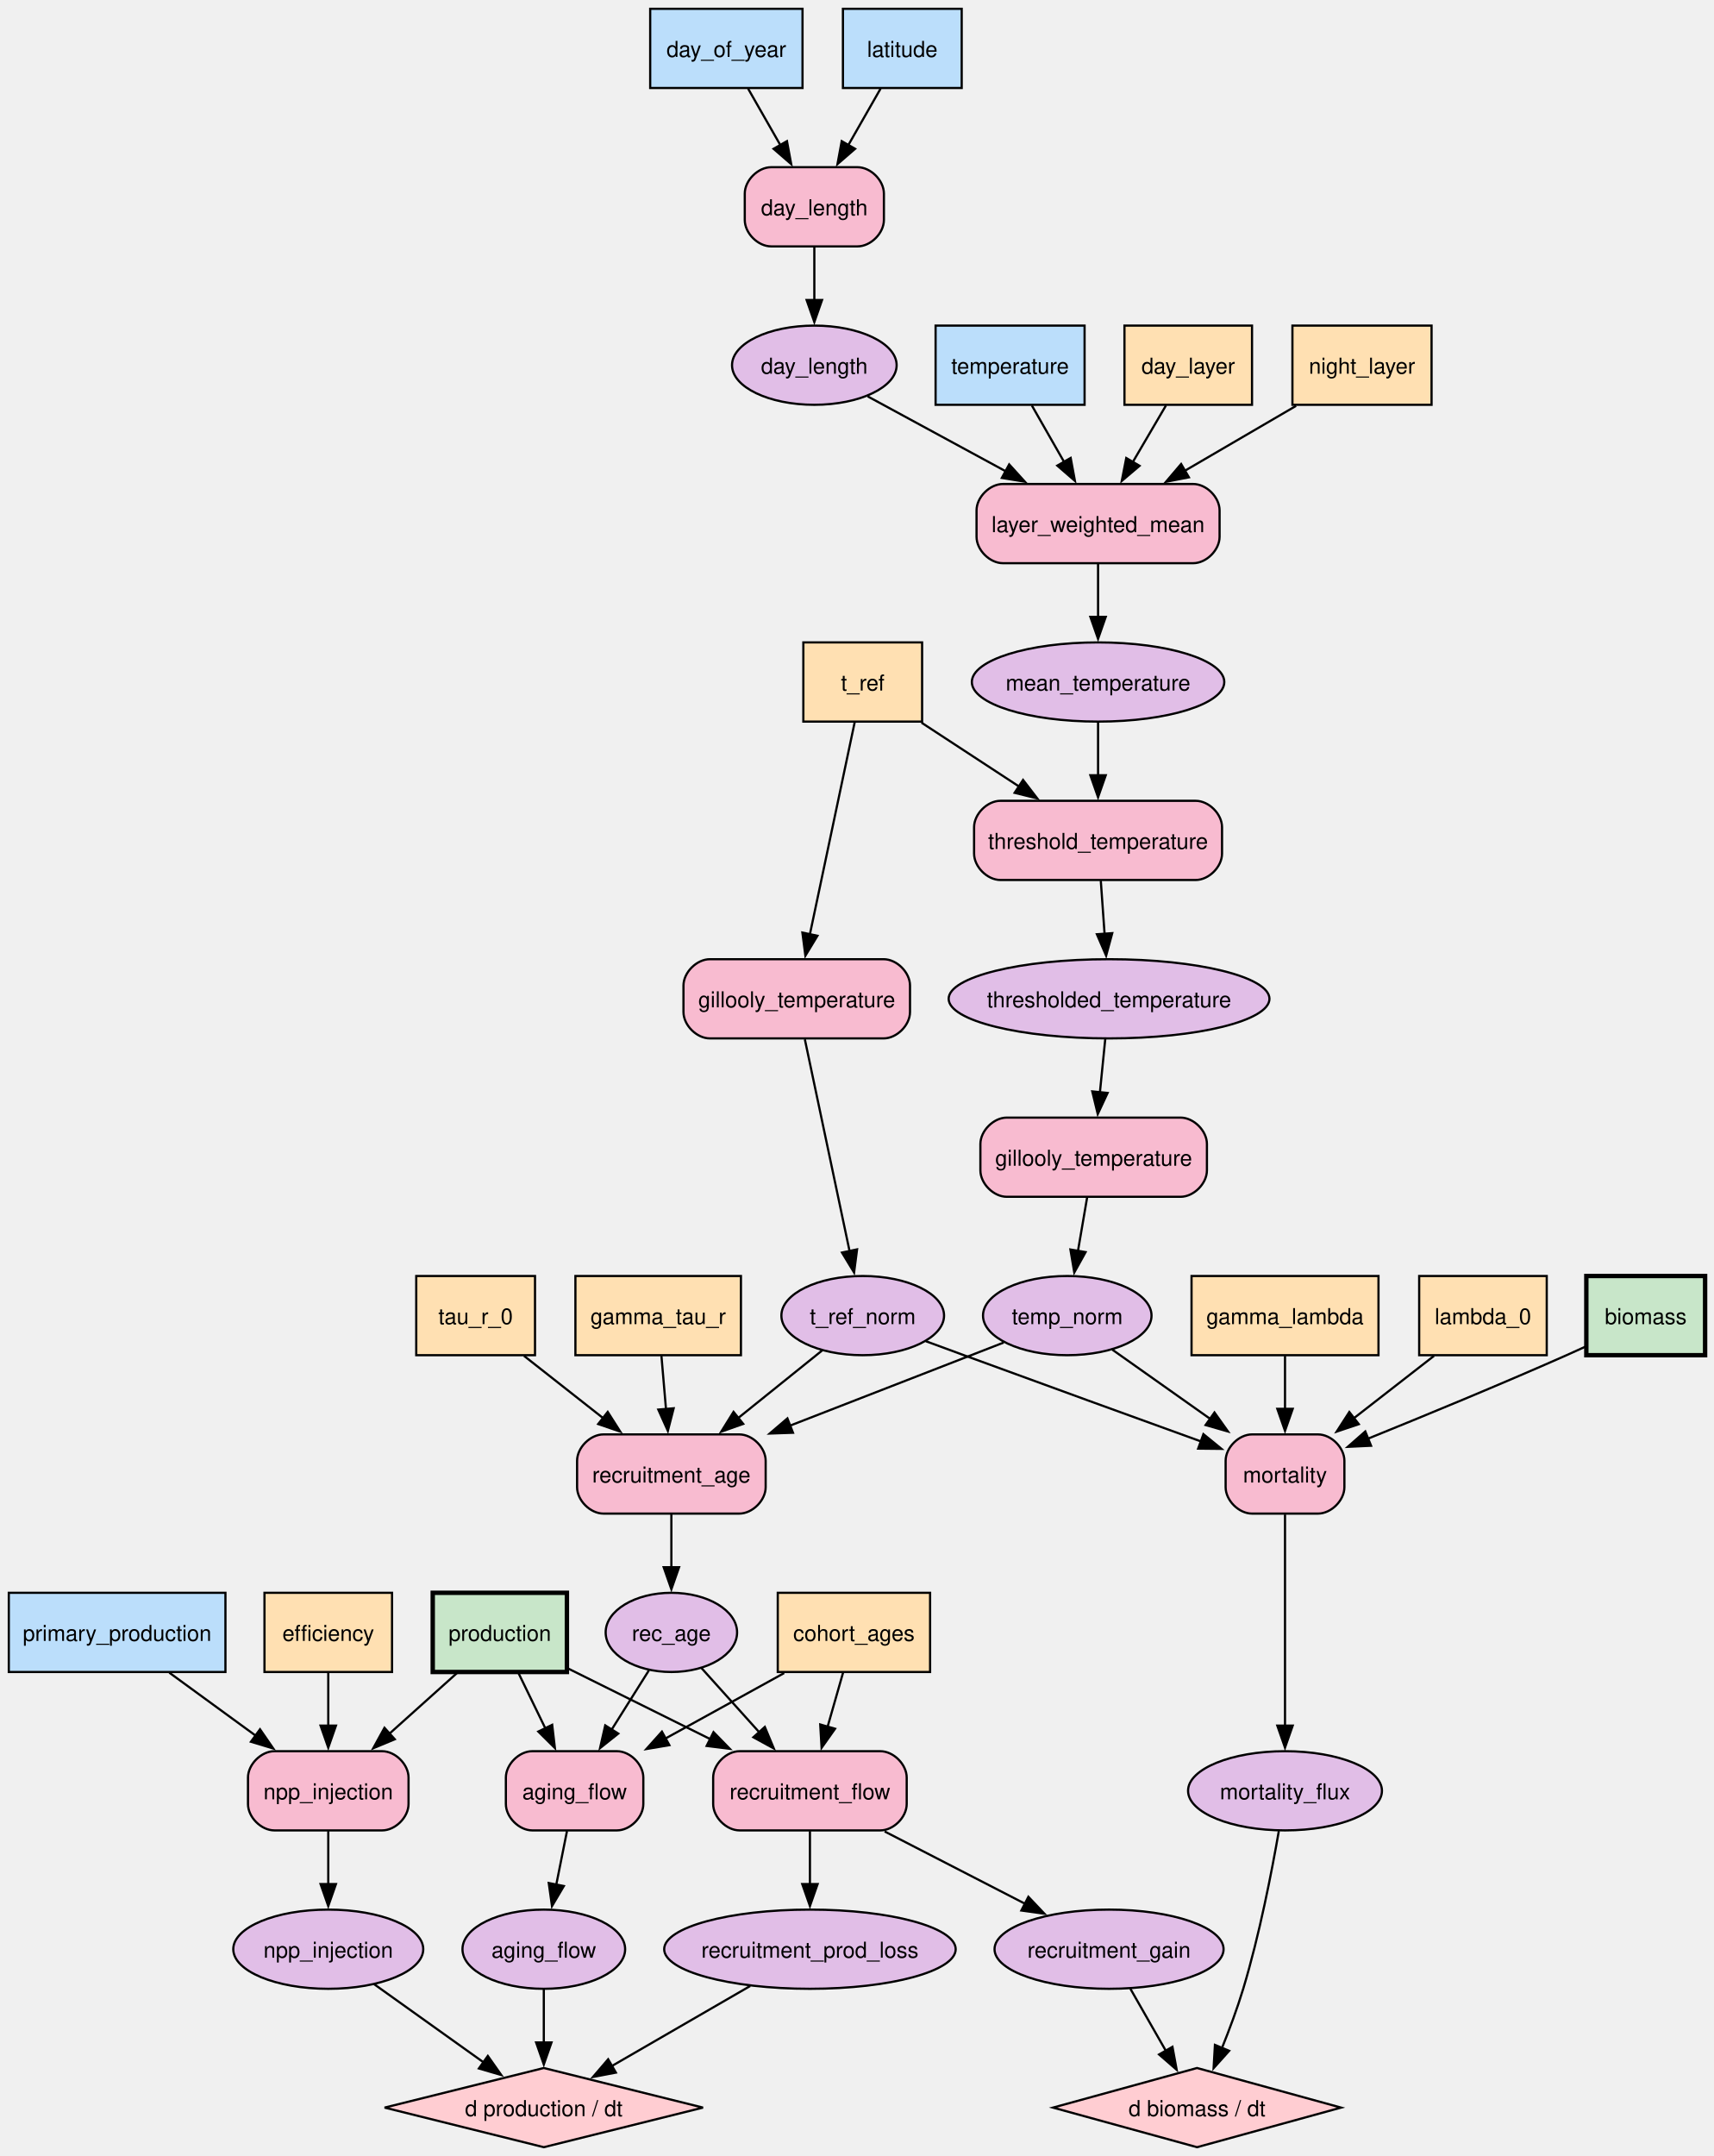
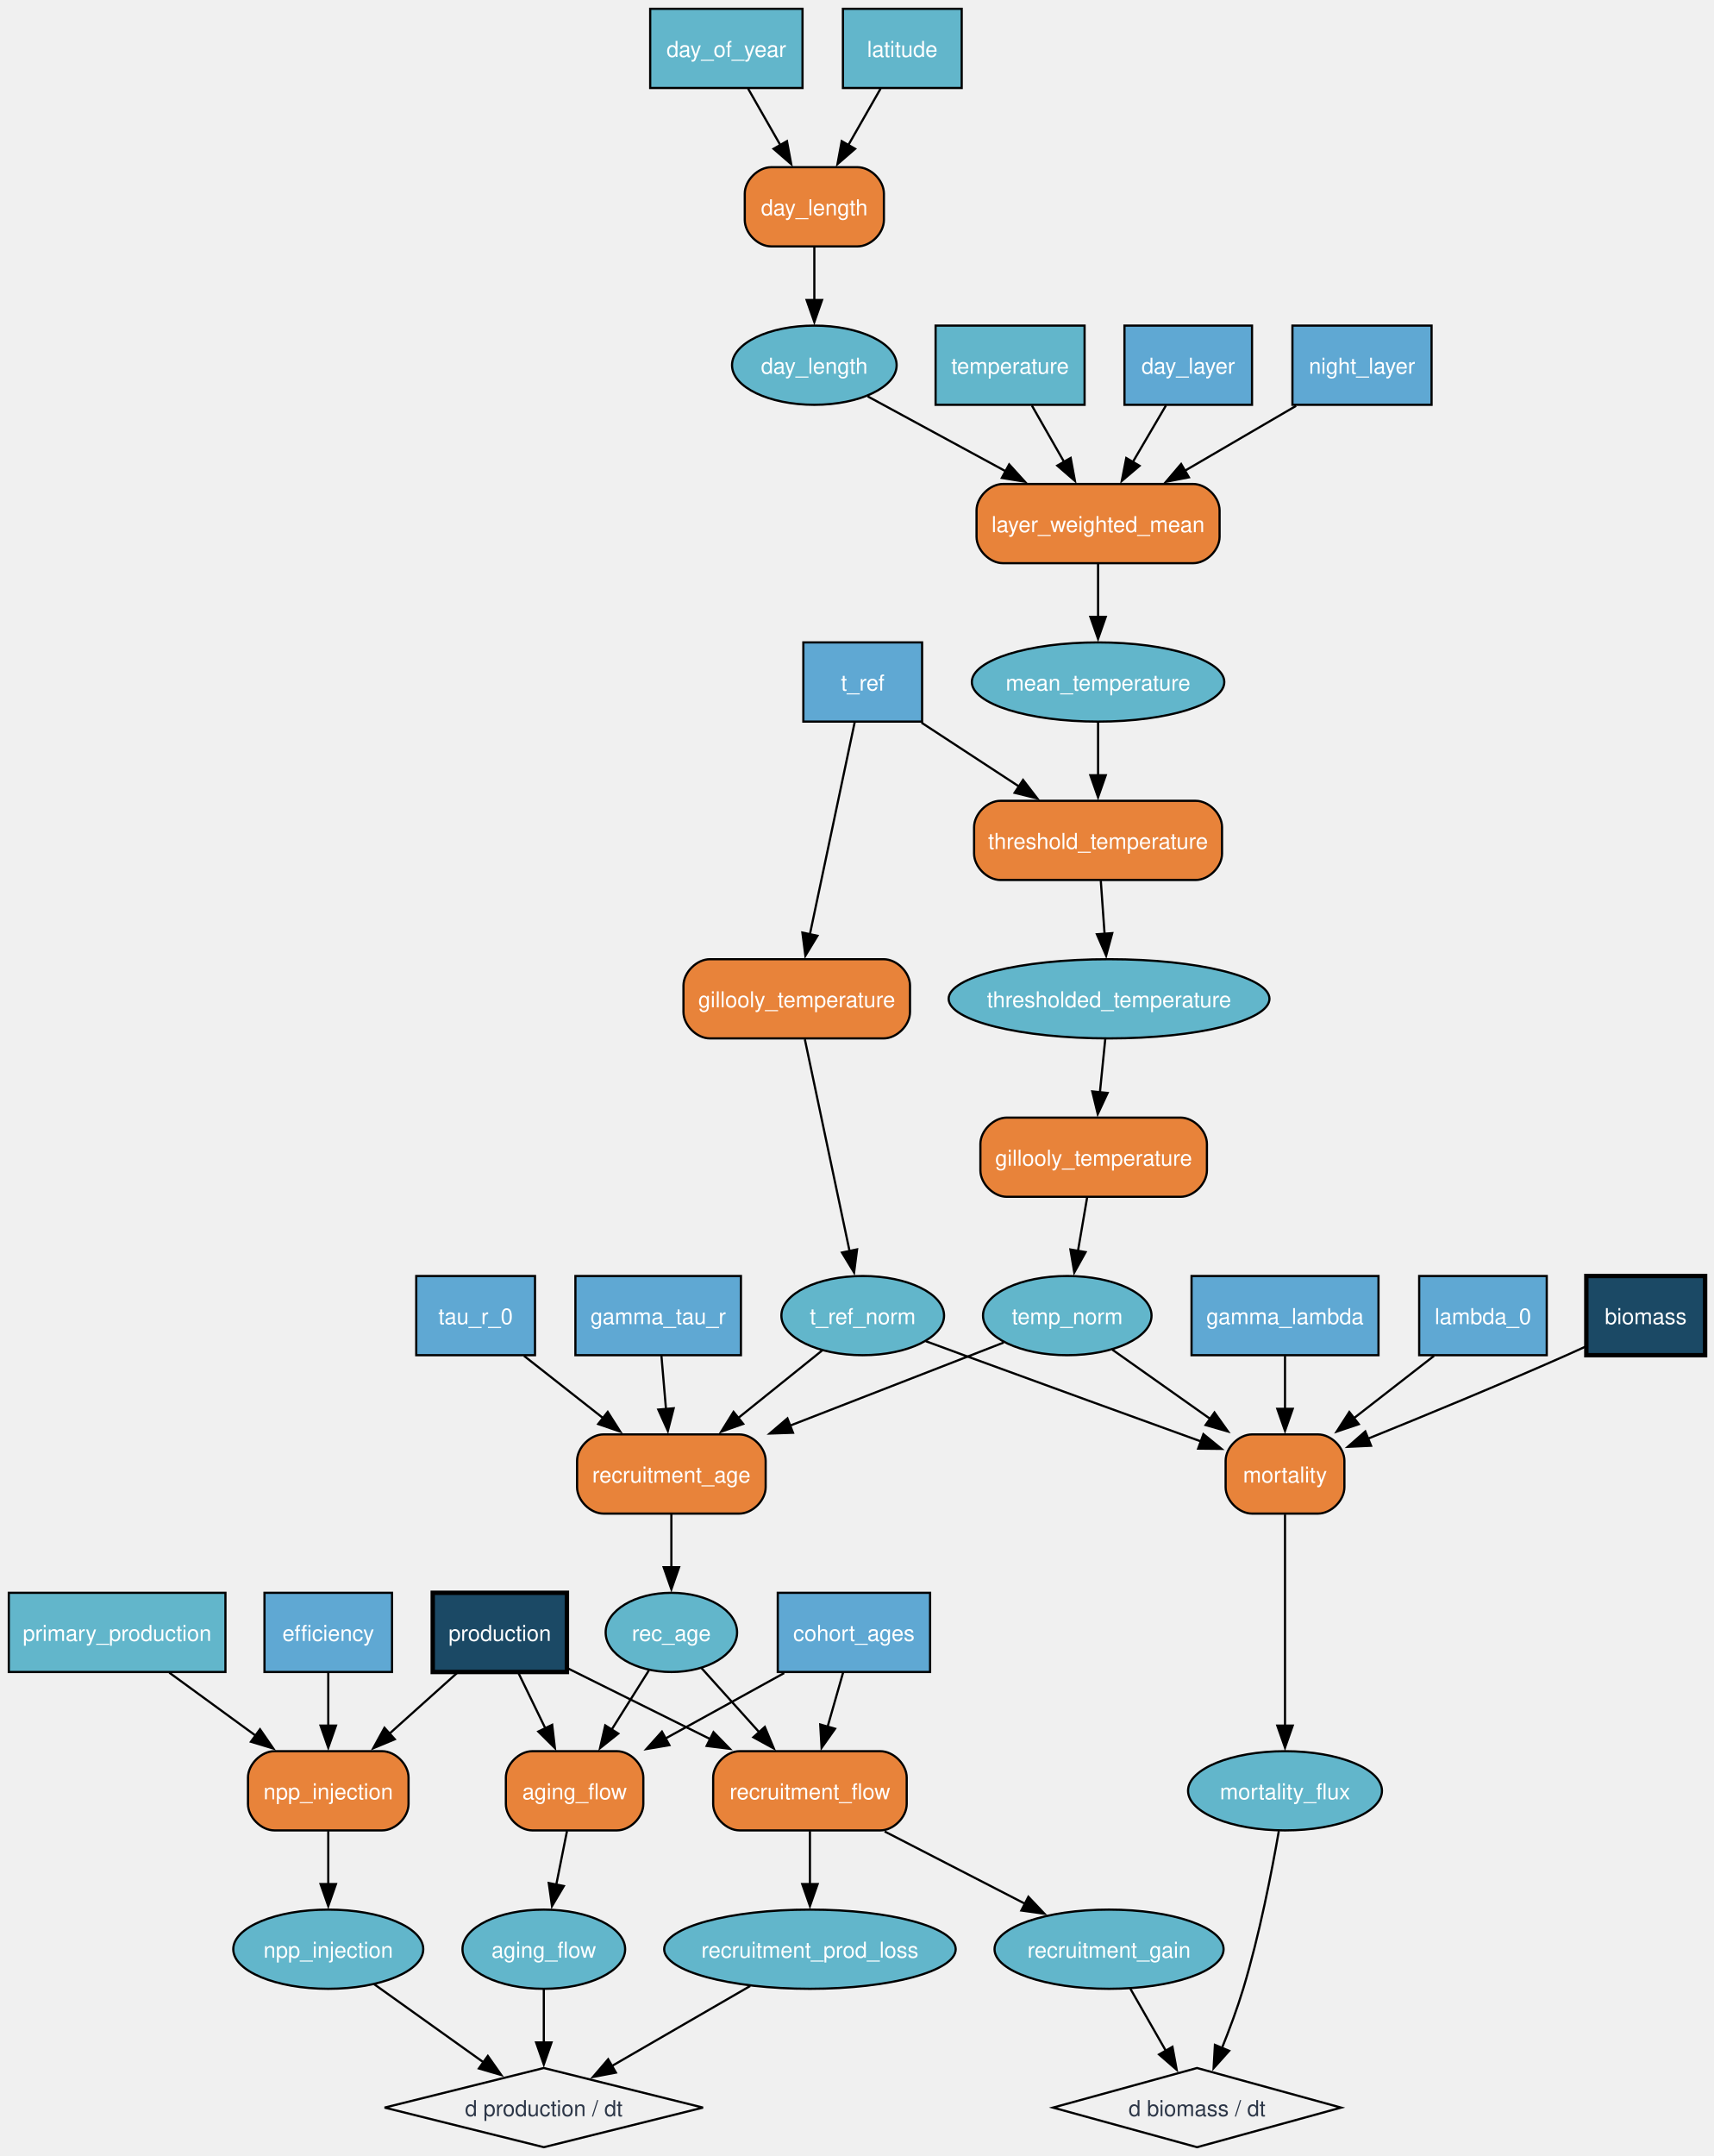
<svg xmlns="http://www.w3.org/2000/svg" width="779pt" height="980pt" viewBox="0.00 0.00 779.00 980.00">
  <g id="graph0" class="graph" transform="scale(1 1) rotate(0) translate(4 976)">
    <g id="node1" class="node">
-       <ellipse fill="#e1bee7" stroke="black" cx="243.25" cy="-90" rx="36.98" ry="18" />
-       <text xml:space="preserve" text-anchor="middle" x="243.25" y="-86.12" font-family="Helvetica,sans-Serif" font-size="10.00">aging_flow</text>
+       <ellipse fill="#62b6cb" stroke="black" cx="243.25" cy="-90" rx="36.98" ry="18" />
+       <text xml:space="preserve" text-anchor="middle" x="243.25" y="-86.12" font-family="Helvetica,sans-Serif" font-size="10.00" fill="white">aging_flow</text>
    </g>
    <g id="node38" class="node">
-       <polygon fill="#ffcdd2" stroke="black" points="243.25,-36 170.87,-18 243.25,0 315.63,-18 243.25,-36" />
-       <text xml:space="preserve" text-anchor="middle" x="243.25" y="-14.12" font-family="Helvetica,sans-Serif" font-size="10.00">d production / dt</text>
+       <polygon fill="#f0f0f0" stroke="black" points="243.25,-36 170.87,-18 243.25,0 315.63,-18 243.25,-36" />
+       <text xml:space="preserve" text-anchor="middle" x="243.25" y="-14.12" font-family="Helvetica,sans-Serif" font-size="10.00" fill="#2d3748">d production / dt</text>
    </g>
    <g id="edge43" class="edge">
      <path fill="none" stroke="black" d="M243.25,-71.7C243.25,-64.41 243.25,-55.73 243.25,-47.54" />
      <polygon fill="black" stroke="black" points="246.75,-47.62 243.25,-37.62 239.75,-47.62 246.75,-47.62" />
    </g>
    <g id="node2" class="node">
-       <ellipse fill="#e1bee7" stroke="black" cx="366.25" cy="-810" rx="37.42" ry="18" />
-       <text xml:space="preserve" text-anchor="middle" x="366.25" y="-806.12" font-family="Helvetica,sans-Serif" font-size="10.00">day_length</text>
+       <ellipse fill="#62b6cb" stroke="black" cx="366.25" cy="-810" rx="37.42" ry="18" />
+       <text xml:space="preserve" text-anchor="middle" x="366.25" y="-806.12" font-family="Helvetica,sans-Serif" font-size="10.00" fill="white">day_length</text>
    </g>
    <g id="node28" class="node">
-       <path fill="#f8bbd0" stroke="black" d="M538.5,-756C538.5,-756 452,-756 452,-756 446,-756 440,-750 440,-744 440,-744 440,-732 440,-732 440,-726 446,-720 452,-720 452,-720 538.5,-720 538.5,-720 544.5,-720 550.5,-726 550.5,-732 550.5,-732 550.5,-744 550.5,-744 550.5,-750 544.5,-756 538.5,-756" />
-       <text xml:space="preserve" text-anchor="middle" x="495.25" y="-734.12" font-family="Helvetica,sans-Serif" font-size="10.00">layer_weighted_mean</text>
+       <path fill="#e8833a" stroke="black" d="M538.5,-756C538.5,-756 452,-756 452,-756 446,-756 440,-750 440,-744 440,-744 440,-732 440,-732 440,-726 446,-720 452,-720 452,-720 538.5,-720 538.5,-720 544.5,-720 550.5,-726 550.5,-732 550.5,-732 550.5,-744 550.5,-744 550.5,-750 544.5,-756 538.5,-756" />
+       <text xml:space="preserve" text-anchor="middle" x="495.25" y="-734.12" font-family="Helvetica,sans-Serif" font-size="10.00" fill="white">layer_weighted_mean</text>
    </g>
    <g id="edge5" class="edge">
      <path fill="none" stroke="black" d="M390.51,-795.83C408.2,-786.24 432.61,-772.99 453.41,-761.7" />
      <polygon fill="black" stroke="black" points="454.84,-764.91 461.96,-757.06 451.5,-758.76 454.84,-764.91" />
    </g>
    <g id="node3" class="node">
-       <ellipse fill="#e1bee7" stroke="black" cx="495.25" cy="-666" rx="57.39" ry="18" />
-       <text xml:space="preserve" text-anchor="middle" x="495.25" y="-662.12" font-family="Helvetica,sans-Serif" font-size="10.00">mean_temperature</text>
+       <ellipse fill="#62b6cb" stroke="black" cx="495.25" cy="-666" rx="57.39" ry="18" />
+       <text xml:space="preserve" text-anchor="middle" x="495.25" y="-662.12" font-family="Helvetica,sans-Serif" font-size="10.00" fill="white">mean_temperature</text>
    </g>
    <g id="node29" class="node">
-       <path fill="#f8bbd0" stroke="black" d="M539.62,-612C539.62,-612 450.88,-612 450.88,-612 444.88,-612 438.88,-606 438.88,-600 438.88,-600 438.88,-588 438.88,-588 438.88,-582 444.88,-576 450.88,-576 450.88,-576 539.62,-576 539.62,-576 545.62,-576 551.62,-582 551.62,-588 551.62,-588 551.62,-600 551.62,-600 551.62,-606 545.62,-612 539.62,-612" />
-       <text xml:space="preserve" text-anchor="middle" x="495.25" y="-590.12" font-family="Helvetica,sans-Serif" font-size="10.00">threshold_temperature</text>
+       <path fill="#e8833a" stroke="black" d="M539.62,-612C539.62,-612 450.88,-612 450.88,-612 444.88,-612 438.88,-606 438.88,-600 438.88,-600 438.88,-588 438.88,-588 438.88,-582 444.88,-576 450.88,-576 450.88,-576 539.62,-576 539.62,-576 545.62,-576 551.62,-582 551.62,-588 551.62,-588 551.62,-600 551.62,-600 551.62,-606 545.62,-612 539.62,-612" />
+       <text xml:space="preserve" text-anchor="middle" x="495.25" y="-590.12" font-family="Helvetica,sans-Serif" font-size="10.00" fill="white">threshold_temperature</text>
    </g>
    <g id="edge9" class="edge">
      <path fill="none" stroke="black" d="M495.25,-647.7C495.25,-640.41 495.25,-631.73 495.25,-623.54" />
      <polygon fill="black" stroke="black" points="498.75,-623.62 495.25,-613.62 491.75,-623.62 498.75,-623.62" />
    </g>
    <g id="node4" class="node">
-       <ellipse fill="#e1bee7" stroke="black" cx="580.25" cy="-162" rx="44.08" ry="18" />
-       <text xml:space="preserve" text-anchor="middle" x="580.25" y="-158.12" font-family="Helvetica,sans-Serif" font-size="10.00">mortality_flux</text>
+       <ellipse fill="#62b6cb" stroke="black" cx="580.25" cy="-162" rx="44.08" ry="18" />
+       <text xml:space="preserve" text-anchor="middle" x="580.25" y="-158.12" font-family="Helvetica,sans-Serif" font-size="10.00" fill="white">mortality_flux</text>
    </g>
    <g id="node37" class="node">
-       <polygon fill="#ffcdd2" stroke="black" points="540.25,-36 474.77,-18 540.25,0 605.73,-18 540.25,-36" />
-       <text xml:space="preserve" text-anchor="middle" x="540.25" y="-14.12" font-family="Helvetica,sans-Serif" font-size="10.00">d biomass / dt</text>
+       <polygon fill="#f0f0f0" stroke="black" points="540.25,-36 474.77,-18 540.25,0 605.73,-18 540.25,-36" />
+       <text xml:space="preserve" text-anchor="middle" x="540.25" y="-14.12" font-family="Helvetica,sans-Serif" font-size="10.00" fill="#2d3748">d biomass / dt</text>
    </g>
    <g id="edge40" class="edge">
      <path fill="none" stroke="black" d="M577.44,-143.72C574.3,-125.63 568.66,-96.5 561.25,-72 558.54,-63.04 554.97,-53.47 551.54,-44.96" />
      <polygon fill="black" stroke="black" points="554.85,-43.81 547.78,-35.92 548.39,-46.5 554.85,-43.81" />
    </g>
    <g id="node5" class="node">
-       <ellipse fill="#e1bee7" stroke="black" cx="145.25" cy="-90" rx="43.19" ry="18" />
-       <text xml:space="preserve" text-anchor="middle" x="145.25" y="-86.12" font-family="Helvetica,sans-Serif" font-size="10.00">npp_injection</text>
+       <ellipse fill="#62b6cb" stroke="black" cx="145.25" cy="-90" rx="43.19" ry="18" />
+       <text xml:space="preserve" text-anchor="middle" x="145.25" y="-86.12" font-family="Helvetica,sans-Serif" font-size="10.00" fill="white">npp_injection</text>
    </g>
    <g id="edge42" class="edge">
      <path fill="none" stroke="black" d="M166.03,-74.15C180.55,-63.79 200.08,-49.84 215.87,-38.56" />
      <polygon fill="black" stroke="black" points="217.8,-41.48 223.9,-32.82 213.73,-35.79 217.8,-41.48" />
    </g>
    <g id="node6" class="node">
-       <ellipse fill="#e1bee7" stroke="black" cx="301.25" cy="-234" rx="29.88" ry="18" />
-       <text xml:space="preserve" text-anchor="middle" x="301.25" y="-230.12" font-family="Helvetica,sans-Serif" font-size="10.00">rec_age</text>
+       <ellipse fill="#62b6cb" stroke="black" cx="301.25" cy="-234" rx="29.88" ry="18" />
+       <text xml:space="preserve" text-anchor="middle" x="301.25" y="-230.12" font-family="Helvetica,sans-Serif" font-size="10.00" fill="white">rec_age</text>
    </g>
    <g id="node34" class="node">
-       <path fill="#f8bbd0" stroke="black" d="M276.5,-180C276.5,-180 238,-180 238,-180 232,-180 226,-174 226,-168 226,-168 226,-156 226,-156 226,-150 232,-144 238,-144 238,-144 276.5,-144 276.5,-144 282.5,-144 288.5,-150 288.5,-156 288.5,-156 288.5,-168 288.5,-168 288.5,-174 282.5,-180 276.5,-180" />
-       <text xml:space="preserve" text-anchor="middle" x="257.25" y="-158.12" font-family="Helvetica,sans-Serif" font-size="10.00">aging_flow</text>
+       <path fill="#e8833a" stroke="black" d="M276.5,-180C276.5,-180 238,-180 238,-180 232,-180 226,-174 226,-168 226,-168 226,-156 226,-156 226,-150 232,-144 238,-144 238,-144 276.5,-144 276.5,-144 282.5,-144 288.5,-150 288.5,-156 288.5,-156 288.5,-168 288.5,-168 288.5,-174 282.5,-180 276.5,-180" />
+       <text xml:space="preserve" text-anchor="middle" x="257.25" y="-158.12" font-family="Helvetica,sans-Serif" font-size="10.00" fill="white">aging_flow</text>
    </g>
    <g id="edge27" class="edge">
      <path fill="none" stroke="black" d="M291.04,-216.76C285.97,-208.7 279.72,-198.74 273.97,-189.6" />
      <polygon fill="black" stroke="black" points="277.1,-188.01 268.82,-181.41 271.18,-191.73 277.1,-188.01" />
    </g>
    <g id="node35" class="node">
-       <path fill="#f8bbd0" stroke="black" d="M396.25,-180C396.25,-180 332.25,-180 332.25,-180 326.25,-180 320.25,-174 320.25,-168 320.25,-168 320.25,-156 320.25,-156 320.25,-150 326.25,-144 332.25,-144 332.25,-144 396.25,-144 396.25,-144 402.25,-144 408.25,-150 408.25,-156 408.25,-156 408.25,-168 408.25,-168 408.25,-174 402.25,-180 396.25,-180" />
-       <text xml:space="preserve" text-anchor="middle" x="364.25" y="-158.12" font-family="Helvetica,sans-Serif" font-size="10.00">recruitment_flow</text>
+       <path fill="#e8833a" stroke="black" d="M396.25,-180C396.25,-180 332.25,-180 332.25,-180 326.25,-180 320.25,-174 320.25,-168 320.25,-168 320.25,-156 320.25,-156 320.25,-150 326.25,-144 332.25,-144 332.25,-144 396.25,-144 396.25,-144 402.25,-144 408.25,-150 408.25,-156 408.25,-156 408.25,-168 408.25,-168 408.25,-174 402.25,-180 396.25,-180" />
+       <text xml:space="preserve" text-anchor="middle" x="364.25" y="-158.12" font-family="Helvetica,sans-Serif" font-size="10.00" fill="white">recruitment_flow</text>
    </g>
    <g id="edge31" class="edge">
      <path fill="none" stroke="black" d="M314.92,-217.81C322.65,-209.23 332.5,-198.27 341.37,-188.42" />
      <polygon fill="black" stroke="black" points="343.74,-191.03 347.82,-181.25 338.53,-186.34 343.74,-191.03" />
    </g>
    <g id="node7" class="node">
-       <ellipse fill="#e1bee7" stroke="black" cx="500.25" cy="-90" rx="52.07" ry="18" />
-       <text xml:space="preserve" text-anchor="middle" x="500.25" y="-86.12" font-family="Helvetica,sans-Serif" font-size="10.00">recruitment_gain</text>
+       <ellipse fill="#62b6cb" stroke="black" cx="500.25" cy="-90" rx="52.07" ry="18" />
+       <text xml:space="preserve" text-anchor="middle" x="500.25" y="-86.12" font-family="Helvetica,sans-Serif" font-size="10.00" fill="white">recruitment_gain</text>
    </g>
    <g id="edge41" class="edge">
      <path fill="none" stroke="black" d="M509.93,-72.05C514.77,-63.59 520.72,-53.18 526.06,-43.83" />
      <polygon fill="black" stroke="black" points="529.07,-45.62 530.99,-35.2 522.99,-42.15 529.07,-45.62" />
    </g>
    <g id="node8" class="node">
-       <ellipse fill="#e1bee7" stroke="black" cx="364.25" cy="-90" rx="66.27" ry="18" />
-       <text xml:space="preserve" text-anchor="middle" x="364.25" y="-86.12" font-family="Helvetica,sans-Serif" font-size="10.00">recruitment_prod_loss</text>
+       <ellipse fill="#62b6cb" stroke="black" cx="364.25" cy="-90" rx="66.27" ry="18" />
+       <text xml:space="preserve" text-anchor="middle" x="364.25" y="-86.12" font-family="Helvetica,sans-Serif" font-size="10.00" fill="white">recruitment_prod_loss</text>
    </g>
    <g id="edge44" class="edge">
      <path fill="none" stroke="black" d="M337.1,-73.29C318.43,-62.49 293.61,-48.13 274.18,-36.9" />
      <polygon fill="black" stroke="black" points="276.02,-33.91 265.61,-31.93 272.51,-39.97 276.02,-33.91" />
    </g>
    <g id="node9" class="node">
-       <ellipse fill="#e1bee7" stroke="black" cx="388.25" cy="-378" rx="36.98" ry="18" />
-       <text xml:space="preserve" text-anchor="middle" x="388.25" y="-374.12" font-family="Helvetica,sans-Serif" font-size="10.00">t_ref_norm</text>
+       <ellipse fill="#62b6cb" stroke="black" cx="388.25" cy="-378" rx="36.98" ry="18" />
+       <text xml:space="preserve" text-anchor="middle" x="388.25" y="-374.12" font-family="Helvetica,sans-Serif" font-size="10.00" fill="white">t_ref_norm</text>
    </g>
    <g id="node32" class="node">
-       <path fill="#f8bbd0" stroke="black" d="M332.12,-324C332.12,-324 270.38,-324 270.38,-324 264.38,-324 258.38,-318 258.38,-312 258.38,-312 258.38,-300 258.38,-300 258.38,-294 264.38,-288 270.38,-288 270.38,-288 332.12,-288 332.12,-288 338.12,-288 344.12,-294 344.12,-300 344.12,-300 344.12,-312 344.12,-312 344.12,-318 338.12,-324 332.12,-324" />
-       <text xml:space="preserve" text-anchor="middle" x="301.25" y="-302.12" font-family="Helvetica,sans-Serif" font-size="10.00">recruitment_age</text>
+       <path fill="#e8833a" stroke="black" d="M332.12,-324C332.12,-324 270.38,-324 270.38,-324 264.38,-324 258.38,-318 258.38,-312 258.38,-312 258.38,-300 258.38,-300 258.38,-294 264.38,-288 270.38,-288 270.38,-288 332.12,-288 332.12,-288 338.12,-288 344.12,-294 344.12,-300 344.12,-300 344.12,-312 344.12,-312 344.12,-318 338.12,-324 332.12,-324" />
+       <text xml:space="preserve" text-anchor="middle" x="301.25" y="-302.12" font-family="Helvetica,sans-Serif" font-size="10.00" fill="white">recruitment_age</text>
    </g>
    <g id="edge19" class="edge">
      <path fill="none" stroke="black" d="M369.8,-362.15C358.72,-353.24 344.36,-341.68 331.64,-331.45" />
      <polygon fill="black" stroke="black" points="333.91,-328.78 323.92,-325.24 329.52,-334.24 333.91,-328.78" />
    </g>
    <g id="node36" class="node">
-       <path fill="#f8bbd0" stroke="black" d="M595.25,-324C595.25,-324 565.25,-324 565.25,-324 559.25,-324 553.25,-318 553.25,-312 553.25,-312 553.25,-300 553.25,-300 553.25,-294 559.25,-288 565.25,-288 565.25,-288 595.25,-288 595.25,-288 601.25,-288 607.25,-294 607.25,-300 607.25,-300 607.25,-312 607.25,-312 607.25,-318 601.25,-324 595.25,-324" />
-       <text xml:space="preserve" text-anchor="middle" x="580.25" y="-302.12" font-family="Helvetica,sans-Serif" font-size="10.00">mortality</text>
+       <path fill="#e8833a" stroke="black" d="M595.25,-324C595.25,-324 565.25,-324 565.25,-324 559.25,-324 553.25,-318 553.25,-312 553.25,-312 553.25,-300 553.25,-300 553.25,-294 559.25,-288 565.25,-288 565.25,-288 595.25,-288 595.25,-288 601.25,-288 607.25,-294 607.25,-300 607.25,-300 607.25,-312 607.25,-312 607.25,-318 601.25,-324 595.25,-324" />
+       <text xml:space="preserve" text-anchor="middle" x="580.25" y="-302.12" font-family="Helvetica,sans-Serif" font-size="10.00" fill="white">mortality</text>
    </g>
    <g id="edge38" class="edge">
      <path fill="none" stroke="black" d="M416.95,-366.36C422.68,-364.25 428.65,-362.05 434.25,-360 470.85,-346.6 512.66,-331.43 542.13,-320.77" />
      <polygon fill="black" stroke="black" points="543.15,-324.12 551.36,-317.43 540.77,-317.54 543.15,-324.12" />
    </g>
    <g id="node10" class="node">
-       <ellipse fill="#e1bee7" stroke="black" cx="481.25" cy="-378" rx="38.31" ry="18" />
-       <text xml:space="preserve" text-anchor="middle" x="481.25" y="-374.12" font-family="Helvetica,sans-Serif" font-size="10.00">temp_norm</text>
+       <ellipse fill="#62b6cb" stroke="black" cx="481.25" cy="-378" rx="38.31" ry="18" />
+       <text xml:space="preserve" text-anchor="middle" x="481.25" y="-374.12" font-family="Helvetica,sans-Serif" font-size="10.00" fill="white">temp_norm</text>
    </g>
    <g id="edge16" class="edge">
      <path fill="none" stroke="black" d="M452.33,-365.75C426.17,-355.58 386.97,-340.34 355.06,-327.93" />
      <polygon fill="black" stroke="black" points="356.54,-324.75 345.96,-324.39 354.01,-331.27 356.54,-324.75" />
    </g>
    <g id="edge35" class="edge">
      <path fill="none" stroke="black" d="M501.76,-362.5C514.59,-353.43 531.42,-341.53 546.2,-331.08" />
      <polygon fill="black" stroke="black" points="548.18,-333.96 554.32,-325.33 544.14,-328.25 548.18,-333.96" />
    </g>
    <g id="node11" class="node">
-       <ellipse fill="#e1bee7" stroke="black" cx="500.25" cy="-522" rx="72.93" ry="18" />
-       <text xml:space="preserve" text-anchor="middle" x="500.25" y="-518.12" font-family="Helvetica,sans-Serif" font-size="10.00">thresholded_temperature</text>
+       <ellipse fill="#62b6cb" stroke="black" cx="500.25" cy="-522" rx="72.93" ry="18" />
+       <text xml:space="preserve" text-anchor="middle" x="500.25" y="-518.12" font-family="Helvetica,sans-Serif" font-size="10.00" fill="white">thresholded_temperature</text>
    </g>
    <g id="node30" class="node">
-       <path fill="#f8bbd0" stroke="black" d="M532.75,-468C532.75,-468 453.75,-468 453.75,-468 447.75,-468 441.75,-462 441.75,-456 441.75,-456 441.75,-444 441.75,-444 441.75,-438 447.75,-432 453.75,-432 453.75,-432 532.75,-432 532.75,-432 538.75,-432 544.75,-438 544.75,-444 544.75,-444 544.75,-456 544.75,-456 544.75,-462 538.75,-468 532.75,-468" />
-       <text xml:space="preserve" text-anchor="middle" x="493.25" y="-446.12" font-family="Helvetica,sans-Serif" font-size="10.00">gillooly_temperature</text>
+       <path fill="#e8833a" stroke="black" d="M532.75,-468C532.75,-468 453.75,-468 453.75,-468 447.75,-468 441.75,-462 441.75,-456 441.75,-456 441.75,-444 441.75,-444 441.75,-438 447.75,-432 453.75,-432 453.75,-432 532.75,-432 532.75,-432 538.75,-432 544.75,-438 544.75,-444 544.75,-444 544.75,-456 544.75,-456 544.75,-462 538.75,-468 532.75,-468" />
+       <text xml:space="preserve" text-anchor="middle" x="493.25" y="-446.12" font-family="Helvetica,sans-Serif" font-size="10.00" fill="white">gillooly_temperature</text>
    </g>
    <g id="edge12" class="edge">
      <path fill="none" stroke="black" d="M498.52,-503.7C497.79,-496.41 496.92,-487.73 496.1,-479.54" />
      <polygon fill="black" stroke="black" points="499.59,-479.21 495.11,-469.61 492.62,-479.91 499.59,-479.21" />
    </g>
    <g id="node12" class="node">
-       <polygon fill="#bbdefb" stroke="black" points="360.88,-972 291.62,-972 291.62,-936 360.88,-936 360.88,-972" />
-       <text xml:space="preserve" text-anchor="middle" x="326.25" y="-950.12" font-family="Helvetica,sans-Serif" font-size="10.00">day_of_year</text>
+       <polygon fill="#62b6cb" stroke="black" points="360.88,-972 291.62,-972 291.62,-936 360.88,-936 360.88,-972" />
+       <text xml:space="preserve" text-anchor="middle" x="326.25" y="-950.12" font-family="Helvetica,sans-Serif" font-size="10.00" fill="white">day_of_year</text>
    </g>
    <g id="node27" class="node">
-       <path fill="#f8bbd0" stroke="black" d="M385.88,-900C385.88,-900 346.62,-900 346.62,-900 340.62,-900 334.62,-894 334.62,-888 334.62,-888 334.62,-876 334.62,-876 334.62,-870 340.62,-864 346.62,-864 346.62,-864 385.88,-864 385.88,-864 391.88,-864 397.88,-870 397.88,-876 397.88,-876 397.88,-888 397.88,-888 397.88,-894 391.88,-900 385.88,-900" />
-       <text xml:space="preserve" text-anchor="middle" x="366.25" y="-878.12" font-family="Helvetica,sans-Serif" font-size="10.00">day_length</text>
+       <path fill="#e8833a" stroke="black" d="M385.88,-900C385.88,-900 346.62,-900 346.62,-900 340.62,-900 334.62,-894 334.62,-888 334.62,-888 334.62,-876 334.62,-876 334.62,-870 340.62,-864 346.62,-864 346.62,-864 385.88,-864 385.88,-864 391.88,-864 397.88,-870 397.88,-876 397.88,-876 397.88,-888 397.88,-888 397.88,-894 391.88,-900 385.88,-900" />
+       <text xml:space="preserve" text-anchor="middle" x="366.25" y="-878.12" font-family="Helvetica,sans-Serif" font-size="10.00" fill="white">day_length</text>
    </g>
    <g id="edge2" class="edge">
      <path fill="none" stroke="black" d="M336.14,-935.7C340.59,-927.9 345.96,-918.51 350.92,-909.83" />
      <polygon fill="black" stroke="black" points="353.8,-911.84 355.73,-901.42 347.72,-908.36 353.8,-911.84" />
    </g>
    <g id="node13" class="node">
-       <polygon fill="#bbdefb" stroke="black" points="433.25,-972 379.25,-972 379.25,-936 433.25,-936 433.25,-972" />
-       <text xml:space="preserve" text-anchor="middle" x="406.25" y="-950.12" font-family="Helvetica,sans-Serif" font-size="10.00">latitude</text>
+       <polygon fill="#62b6cb" stroke="black" points="433.25,-972 379.25,-972 379.25,-936 433.25,-936 433.25,-972" />
+       <text xml:space="preserve" text-anchor="middle" x="406.25" y="-950.12" font-family="Helvetica,sans-Serif" font-size="10.00" fill="white">latitude</text>
    </g>
    <g id="edge1" class="edge">
      <path fill="none" stroke="black" d="M396.36,-935.7C391.91,-927.9 386.54,-918.51 381.58,-909.83" />
      <polygon fill="black" stroke="black" points="384.78,-908.36 376.77,-901.42 378.7,-911.84 384.78,-908.36" />
    </g>
    <g id="node14" class="node">
-       <polygon fill="#bbdefb" stroke="black" points="98.5,-252 0,-252 0,-216 98.5,-216 98.5,-252" />
-       <text xml:space="preserve" text-anchor="middle" x="49.25" y="-230.12" font-family="Helvetica,sans-Serif" font-size="10.00">primary_production</text>
+       <polygon fill="#62b6cb" stroke="black" points="98.5,-252 0,-252 0,-216 98.5,-216 98.5,-252" />
+       <text xml:space="preserve" text-anchor="middle" x="49.25" y="-230.12" font-family="Helvetica,sans-Serif" font-size="10.00" fill="white">primary_production</text>
    </g>
    <g id="node33" class="node">
-       <path fill="#f8bbd0" stroke="black" d="M169.75,-180C169.75,-180 120.75,-180 120.75,-180 114.75,-180 108.75,-174 108.75,-168 108.75,-168 108.75,-156 108.75,-156 108.75,-150 114.75,-144 120.75,-144 120.75,-144 169.75,-144 169.75,-144 175.75,-144 181.75,-150 181.75,-156 181.75,-156 181.75,-168 181.75,-168 181.75,-174 175.75,-180 169.75,-180" />
-       <text xml:space="preserve" text-anchor="middle" x="145.25" y="-158.12" font-family="Helvetica,sans-Serif" font-size="10.00">npp_injection</text>
+       <path fill="#e8833a" stroke="black" d="M169.75,-180C169.75,-180 120.75,-180 120.75,-180 114.75,-180 108.75,-174 108.75,-168 108.75,-168 108.75,-156 108.75,-156 108.75,-150 114.75,-144 120.75,-144 120.75,-144 169.75,-144 169.75,-144 175.75,-144 181.75,-150 181.75,-156 181.75,-156 181.75,-168 181.75,-168 181.75,-174 175.75,-180 169.75,-180" />
+       <text xml:space="preserve" text-anchor="middle" x="145.25" y="-158.12" font-family="Helvetica,sans-Serif" font-size="10.00" fill="white">npp_injection</text>
    </g>
    <g id="edge21" class="edge">
      <path fill="none" stroke="black" d="M72.98,-215.7C84.87,-207.03 99.44,-196.4 112.39,-186.96" />
      <polygon fill="black" stroke="black" points="114.22,-189.96 120.24,-181.24 110.09,-184.3 114.22,-189.96" />
    </g>
    <g id="node15" class="node">
-       <polygon fill="#bbdefb" stroke="black" points="489.12,-828 421.38,-828 421.38,-792 489.12,-792 489.12,-828" />
-       <text xml:space="preserve" text-anchor="middle" x="455.25" y="-806.12" font-family="Helvetica,sans-Serif" font-size="10.00">temperature</text>
+       <polygon fill="#62b6cb" stroke="black" points="489.12,-828 421.38,-828 421.38,-792 489.12,-792 489.12,-828" />
+       <text xml:space="preserve" text-anchor="middle" x="455.25" y="-806.12" font-family="Helvetica,sans-Serif" font-size="10.00" fill="white">temperature</text>
    </g>
    <g id="edge4" class="edge">
      <path fill="none" stroke="black" d="M465.14,-791.7C469.59,-783.9 474.96,-774.51 479.92,-765.83" />
      <polygon fill="black" stroke="black" points="482.8,-767.84 484.73,-757.42 476.72,-764.36 482.8,-767.84" />
    </g>
    <g id="node16" class="node">
-       <polygon fill="#ffe0b2" stroke="black" points="418.88,-252 349.62,-252 349.62,-216 418.88,-216 418.88,-252" />
-       <text xml:space="preserve" text-anchor="middle" x="384.25" y="-230.12" font-family="Helvetica,sans-Serif" font-size="10.00">cohort_ages</text>
+       <polygon fill="#5fa8d3" stroke="black" points="418.88,-252 349.62,-252 349.62,-216 418.88,-216 418.88,-252" />
+       <text xml:space="preserve" text-anchor="middle" x="384.25" y="-230.12" font-family="Helvetica,sans-Serif" font-size="10.00" fill="white">cohort_ages</text>
    </g>
    <g id="edge26" class="edge">
      <path fill="none" stroke="black" d="M352.53,-215.52C336.19,-206.51 316.08,-195.42 298.54,-185.76" />
      <polygon fill="black" stroke="black" points="300.34,-182.75 289.89,-180.99 296.96,-188.88 300.34,-182.75" />
    </g>
    <g id="edge30" class="edge">
      <path fill="none" stroke="black" d="M379.31,-215.7C377.17,-208.24 374.63,-199.32 372.24,-190.97" />
      <polygon fill="black" stroke="black" points="375.67,-190.21 369.55,-181.56 368.93,-192.14 375.67,-190.21" />
    </g>
    <g id="node17" class="node">
-       <polygon fill="#ffe0b2" stroke="black" points="565.25,-828 507.25,-828 507.25,-792 565.25,-792 565.25,-828" />
-       <text xml:space="preserve" text-anchor="middle" x="536.25" y="-806.12" font-family="Helvetica,sans-Serif" font-size="10.00">day_layer</text>
+       <polygon fill="#5fa8d3" stroke="black" points="565.25,-828 507.25,-828 507.25,-792 565.25,-792 565.25,-828" />
+       <text xml:space="preserve" text-anchor="middle" x="536.25" y="-806.12" font-family="Helvetica,sans-Serif" font-size="10.00" fill="white">day_layer</text>
    </g>
    <g id="edge6" class="edge">
      <path fill="none" stroke="black" d="M526.12,-791.7C521.55,-783.9 516.05,-774.51 510.96,-765.83" />
      <polygon fill="black" stroke="black" points="514.11,-764.27 506.03,-757.41 508.07,-767.81 514.11,-764.27" />
    </g>
    <g id="node18" class="node">
-       <polygon fill="#ffe0b2" stroke="black" points="174.25,-252 116.25,-252 116.25,-216 174.25,-216 174.25,-252" />
-       <text xml:space="preserve" text-anchor="middle" x="145.25" y="-230.12" font-family="Helvetica,sans-Serif" font-size="10.00">efficiency</text>
+       <polygon fill="#5fa8d3" stroke="black" points="174.25,-252 116.25,-252 116.25,-216 174.25,-216 174.25,-252" />
+       <text xml:space="preserve" text-anchor="middle" x="145.25" y="-230.12" font-family="Helvetica,sans-Serif" font-size="10.00" fill="white">efficiency</text>
    </g>
    <g id="edge22" class="edge">
      <path fill="none" stroke="black" d="M145.25,-215.7C145.25,-208.41 145.25,-199.73 145.25,-191.54" />
      <polygon fill="black" stroke="black" points="148.75,-191.62 145.25,-181.62 141.75,-191.62 148.75,-191.62" />
    </g>
    <g id="node19" class="node">
-       <polygon fill="#ffe0b2" stroke="black" points="622.75,-396 537.75,-396 537.75,-360 622.75,-360 622.75,-396" />
-       <text xml:space="preserve" text-anchor="middle" x="580.25" y="-374.12" font-family="Helvetica,sans-Serif" font-size="10.00">gamma_lambda</text>
+       <polygon fill="#5fa8d3" stroke="black" points="622.75,-396 537.75,-396 537.75,-360 622.75,-360 622.75,-396" />
+       <text xml:space="preserve" text-anchor="middle" x="580.25" y="-374.12" font-family="Helvetica,sans-Serif" font-size="10.00" fill="white">gamma_lambda</text>
    </g>
    <g id="edge37" class="edge">
      <path fill="none" stroke="black" d="M580.25,-359.7C580.25,-352.41 580.25,-343.73 580.25,-335.54" />
      <polygon fill="black" stroke="black" points="583.75,-335.62 580.25,-325.62 576.75,-335.62 583.75,-335.62" />
    </g>
    <g id="node20" class="node">
-       <polygon fill="#ffe0b2" stroke="black" points="332.88,-396 257.62,-396 257.62,-360 332.88,-360 332.88,-396" />
-       <text xml:space="preserve" text-anchor="middle" x="295.25" y="-374.12" font-family="Helvetica,sans-Serif" font-size="10.00">gamma_tau_r</text>
+       <polygon fill="#5fa8d3" stroke="black" points="332.88,-396 257.62,-396 257.62,-360 332.88,-360 332.88,-396" />
+       <text xml:space="preserve" text-anchor="middle" x="295.25" y="-374.12" font-family="Helvetica,sans-Serif" font-size="10.00" fill="white">gamma_tau_r</text>
    </g>
    <g id="edge18" class="edge">
      <path fill="none" stroke="black" d="M296.73,-359.7C297.36,-352.41 298.1,-343.73 298.8,-335.54" />
      <polygon fill="black" stroke="black" points="302.29,-335.87 299.65,-325.61 295.31,-335.28 302.29,-335.87" />
    </g>
    <g id="node21" class="node">
-       <polygon fill="#ffe0b2" stroke="black" points="699.25,-396 641.25,-396 641.25,-360 699.25,-360 699.25,-396" />
-       <text xml:space="preserve" text-anchor="middle" x="670.25" y="-374.12" font-family="Helvetica,sans-Serif" font-size="10.00">lambda_0</text>
+       <polygon fill="#5fa8d3" stroke="black" points="699.25,-396 641.25,-396 641.25,-360 699.25,-360 699.25,-396" />
+       <text xml:space="preserve" text-anchor="middle" x="670.25" y="-374.12" font-family="Helvetica,sans-Serif" font-size="10.00" fill="white">lambda_0</text>
    </g>
    <g id="edge36" class="edge">
      <path fill="none" stroke="black" d="M648,-359.7C636.97,-351.11 623.46,-340.61 611.41,-331.24" />
      <polygon fill="black" stroke="black" points="613.79,-328.65 603.75,-325.28 609.49,-334.18 613.79,-328.65" />
    </g>
    <g id="node22" class="node">
-       <polygon fill="#ffe0b2" stroke="black" points="646.88,-828 583.62,-828 583.62,-792 646.88,-792 646.88,-828" />
-       <text xml:space="preserve" text-anchor="middle" x="615.25" y="-806.12" font-family="Helvetica,sans-Serif" font-size="10.00">night_layer</text>
+       <polygon fill="#5fa8d3" stroke="black" points="646.88,-828 583.62,-828 583.62,-792 646.88,-792 646.88,-828" />
+       <text xml:space="preserve" text-anchor="middle" x="615.25" y="-806.12" font-family="Helvetica,sans-Serif" font-size="10.00" fill="white">night_layer</text>
    </g>
    <g id="edge7" class="edge">
      <path fill="none" stroke="black" d="M585.28,-791.52C569.99,-782.6 551.19,-771.63 534.73,-762.03" />
      <polygon fill="black" stroke="black" points="536.55,-759.04 526.15,-757.02 533.02,-765.09 536.55,-759.04" />
    </g>
    <g id="node23" class="node">
-       <polygon fill="#ffe0b2" stroke="black" points="415.25,-684 361.25,-684 361.25,-648 415.25,-648 415.25,-684" />
-       <text xml:space="preserve" text-anchor="middle" x="388.25" y="-662.12" font-family="Helvetica,sans-Serif" font-size="10.00">t_ref</text>
+       <polygon fill="#5fa8d3" stroke="black" points="415.25,-684 361.25,-684 361.25,-648 415.25,-648 415.25,-684" />
+       <text xml:space="preserve" text-anchor="middle" x="388.25" y="-662.12" font-family="Helvetica,sans-Serif" font-size="10.00" fill="white">t_ref</text>
    </g>
    <g id="edge10" class="edge">
      <path fill="none" stroke="black" d="M414.97,-647.52C428.48,-638.68 445.06,-627.84 459.63,-618.3" />
      <polygon fill="black" stroke="black" points="461.15,-621.49 467.6,-613.09 457.31,-615.63 461.15,-621.49" />
    </g>
    <g id="node31" class="node">
-       <path fill="#f8bbd0" stroke="black" d="M397.75,-540C397.75,-540 318.75,-540 318.75,-540 312.75,-540 306.75,-534 306.75,-528 306.75,-528 306.75,-516 306.75,-516 306.75,-510 312.75,-504 318.75,-504 318.75,-504 397.75,-504 397.75,-504 403.75,-504 409.75,-510 409.75,-516 409.75,-516 409.75,-528 409.75,-528 409.75,-534 403.75,-540 397.75,-540" />
-       <text xml:space="preserve" text-anchor="middle" x="358.25" y="-518.12" font-family="Helvetica,sans-Serif" font-size="10.00">gillooly_temperature</text>
+       <path fill="#e8833a" stroke="black" d="M397.75,-540C397.75,-540 318.75,-540 318.75,-540 312.75,-540 306.75,-534 306.75,-528 306.75,-528 306.75,-516 306.75,-516 306.75,-510 312.75,-504 318.75,-504 318.75,-504 397.75,-504 397.75,-504 403.75,-504 409.75,-510 409.75,-516 409.75,-516 409.75,-528 409.75,-528 409.75,-534 403.75,-540 397.75,-540" />
+       <text xml:space="preserve" text-anchor="middle" x="358.25" y="-518.12" font-family="Helvetica,sans-Serif" font-size="10.00" fill="white">gillooly_temperature</text>
    </g>
    <g id="edge14" class="edge">
      <path fill="none" stroke="black" d="M384.57,-647.59C379.48,-623.5 370.24,-579.75 364.17,-551.03" />
      <polygon fill="black" stroke="black" points="367.67,-550.65 362.18,-541.59 360.82,-552.1 367.67,-550.65" />
    </g>
    <g id="node24" class="node">
-       <polygon fill="#ffe0b2" stroke="black" points="239.25,-396 185.25,-396 185.25,-360 239.25,-360 239.25,-396" />
-       <text xml:space="preserve" text-anchor="middle" x="212.25" y="-374.12" font-family="Helvetica,sans-Serif" font-size="10.00">tau_r_0</text>
+       <polygon fill="#5fa8d3" stroke="black" points="239.25,-396 185.25,-396 185.25,-360 239.25,-360 239.25,-396" />
+       <text xml:space="preserve" text-anchor="middle" x="212.25" y="-374.12" font-family="Helvetica,sans-Serif" font-size="10.00" fill="white">tau_r_0</text>
    </g>
    <g id="edge17" class="edge">
      <path fill="none" stroke="black" d="M234.25,-359.7C245.16,-351.11 258.52,-340.61 270.43,-331.24" />
      <polygon fill="black" stroke="black" points="272.31,-334.22 278,-325.28 267.98,-328.71 272.31,-334.22" />
    </g>
    <g id="node25" class="node">
-       <polygon fill="#c8e6c9" stroke="black" stroke-width="2" points="771.25,-396 717.25,-396 717.25,-360 771.25,-360 771.25,-396" />
-       <text xml:space="preserve" text-anchor="middle" x="744.25" y="-374.12" font-family="Helvetica,sans-Serif" font-size="10.00">biomass</text>
+       <polygon fill="#1b4965" stroke="black" stroke-width="2" points="771.25,-396 717.25,-396 717.25,-360 771.25,-360 771.25,-396" />
+       <text xml:space="preserve" text-anchor="middle" x="744.25" y="-374.12" font-family="Helvetica,sans-Serif" font-size="10.00" fill="white">biomass</text>
    </g>
    <g id="edge34" class="edge">
      <path fill="none" stroke="black" d="M716.8,-363.87C713.92,-362.54 711.03,-361.23 708.25,-360 678.04,-346.62 643.39,-332.34 617.77,-321.98" />
      <polygon fill="black" stroke="black" points="619.37,-318.85 608.79,-318.35 616.75,-325.34 619.37,-318.85" />
    </g>
    <g id="node26" class="node">
-       <polygon fill="#c8e6c9" stroke="black" stroke-width="2" points="253.75,-252 192.75,-252 192.75,-216 253.75,-216 253.75,-252" />
-       <text xml:space="preserve" text-anchor="middle" x="223.25" y="-230.12" font-family="Helvetica,sans-Serif" font-size="10.00">production</text>
+       <polygon fill="#1b4965" stroke="black" stroke-width="2" points="253.75,-252 192.75,-252 192.75,-216 253.75,-216 253.75,-252" />
+       <text xml:space="preserve" text-anchor="middle" x="223.25" y="-230.12" font-family="Helvetica,sans-Serif" font-size="10.00" fill="white">production</text>
    </g>
    <g id="edge23" class="edge">
      <path fill="none" stroke="black" d="M203.97,-215.7C194.59,-207.28 183.16,-197.02 172.87,-187.79" />
      <polygon fill="black" stroke="black" points="175.49,-185.43 165.71,-181.36 170.81,-190.64 175.49,-185.43" />
    </g>
    <g id="edge25" class="edge">
      <path fill="none" stroke="black" d="M231.65,-215.7C235.36,-208.07 239.81,-198.92 243.94,-190.4" />
      <polygon fill="black" stroke="black" points="247.06,-191.99 248.28,-181.47 240.76,-188.93 247.06,-191.99" />
    </g>
    <g id="edge29" class="edge">
      <path fill="none" stroke="black" d="M254.19,-217.64C273.21,-208.2 297.91,-195.94 319.09,-185.42" />
      <polygon fill="black" stroke="black" points="320.41,-188.67 327.81,-181.09 317.29,-182.4 320.41,-188.67" />
    </g>
    <g id="edge3" class="edge">
      <path fill="none" stroke="black" d="M366.25,-863.7C366.25,-856.41 366.25,-847.73 366.25,-839.54" />
      <polygon fill="black" stroke="black" points="369.75,-839.62 366.25,-829.62 362.75,-839.62 369.75,-839.62" />
    </g>
    <g id="edge8" class="edge">
      <path fill="none" stroke="black" d="M495.25,-719.7C495.25,-712.41 495.25,-703.73 495.25,-695.54" />
      <polygon fill="black" stroke="black" points="498.75,-695.62 495.25,-685.62 491.75,-695.62 498.75,-695.62" />
    </g>
    <g id="edge11" class="edge">
      <path fill="none" stroke="black" d="M496.49,-575.7C497.01,-568.41 497.63,-559.73 498.21,-551.54" />
      <polygon fill="black" stroke="black" points="501.7,-551.84 498.92,-541.61 494.72,-551.34 501.7,-551.84" />
    </g>
    <g id="edge13" class="edge">
      <path fill="none" stroke="black" d="M490.28,-431.7C489.02,-424.32 487.51,-415.52 486.09,-407.25" />
      <polygon fill="black" stroke="black" points="489.58,-406.86 484.44,-397.6 482.68,-408.04 489.58,-406.86" />
    </g>
    <g id="edge15" class="edge">
      <path fill="none" stroke="black" d="M361.93,-503.59C367.02,-479.5 376.26,-435.75 382.33,-407.03" />
      <polygon fill="black" stroke="black" points="385.68,-408.1 384.32,-397.59 378.83,-406.65 385.68,-408.1" />
    </g>
    <g id="edge20" class="edge">
      <path fill="none" stroke="black" d="M301.25,-287.7C301.25,-280.41 301.25,-271.73 301.25,-263.54" />
      <polygon fill="black" stroke="black" points="304.75,-263.62 301.25,-253.62 297.75,-263.62 304.75,-263.62" />
    </g>
    <g id="edge24" class="edge">
      <path fill="none" stroke="black" d="M145.25,-143.7C145.25,-136.41 145.25,-127.73 145.25,-119.54" />
      <polygon fill="black" stroke="black" points="148.75,-119.62 145.25,-109.62 141.75,-119.62 148.75,-119.62" />
    </g>
    <g id="edge28" class="edge">
      <path fill="none" stroke="black" d="M253.79,-143.7C252.31,-136.32 250.55,-127.52 248.9,-119.25" />
      <polygon fill="black" stroke="black" points="252.36,-118.71 246.97,-109.59 245.5,-120.08 252.36,-118.71" />
    </g>
    <g id="edge33" class="edge">
      <path fill="none" stroke="black" d="M398.22,-143.52C417.65,-133.52 442.07,-120.95 462.15,-110.61" />
      <polygon fill="black" stroke="black" points="463.57,-113.82 470.86,-106.13 460.37,-107.59 463.57,-113.82" />
    </g>
    <g id="edge32" class="edge">
      <path fill="none" stroke="black" d="M364.25,-143.7C364.25,-136.41 364.25,-127.73 364.25,-119.54" />
      <polygon fill="black" stroke="black" points="367.75,-119.62 364.25,-109.62 360.75,-119.62 367.75,-119.62" />
    </g>
    <g id="edge39" class="edge">
      <path fill="none" stroke="black" d="M580.25,-287.59C580.25,-263.61 580.25,-220.14 580.25,-191.42" />
      <polygon fill="black" stroke="black" points="583.75,-191.62 580.25,-181.62 576.75,-191.62 583.75,-191.62" />
    </g>
  </g>
</svg>
